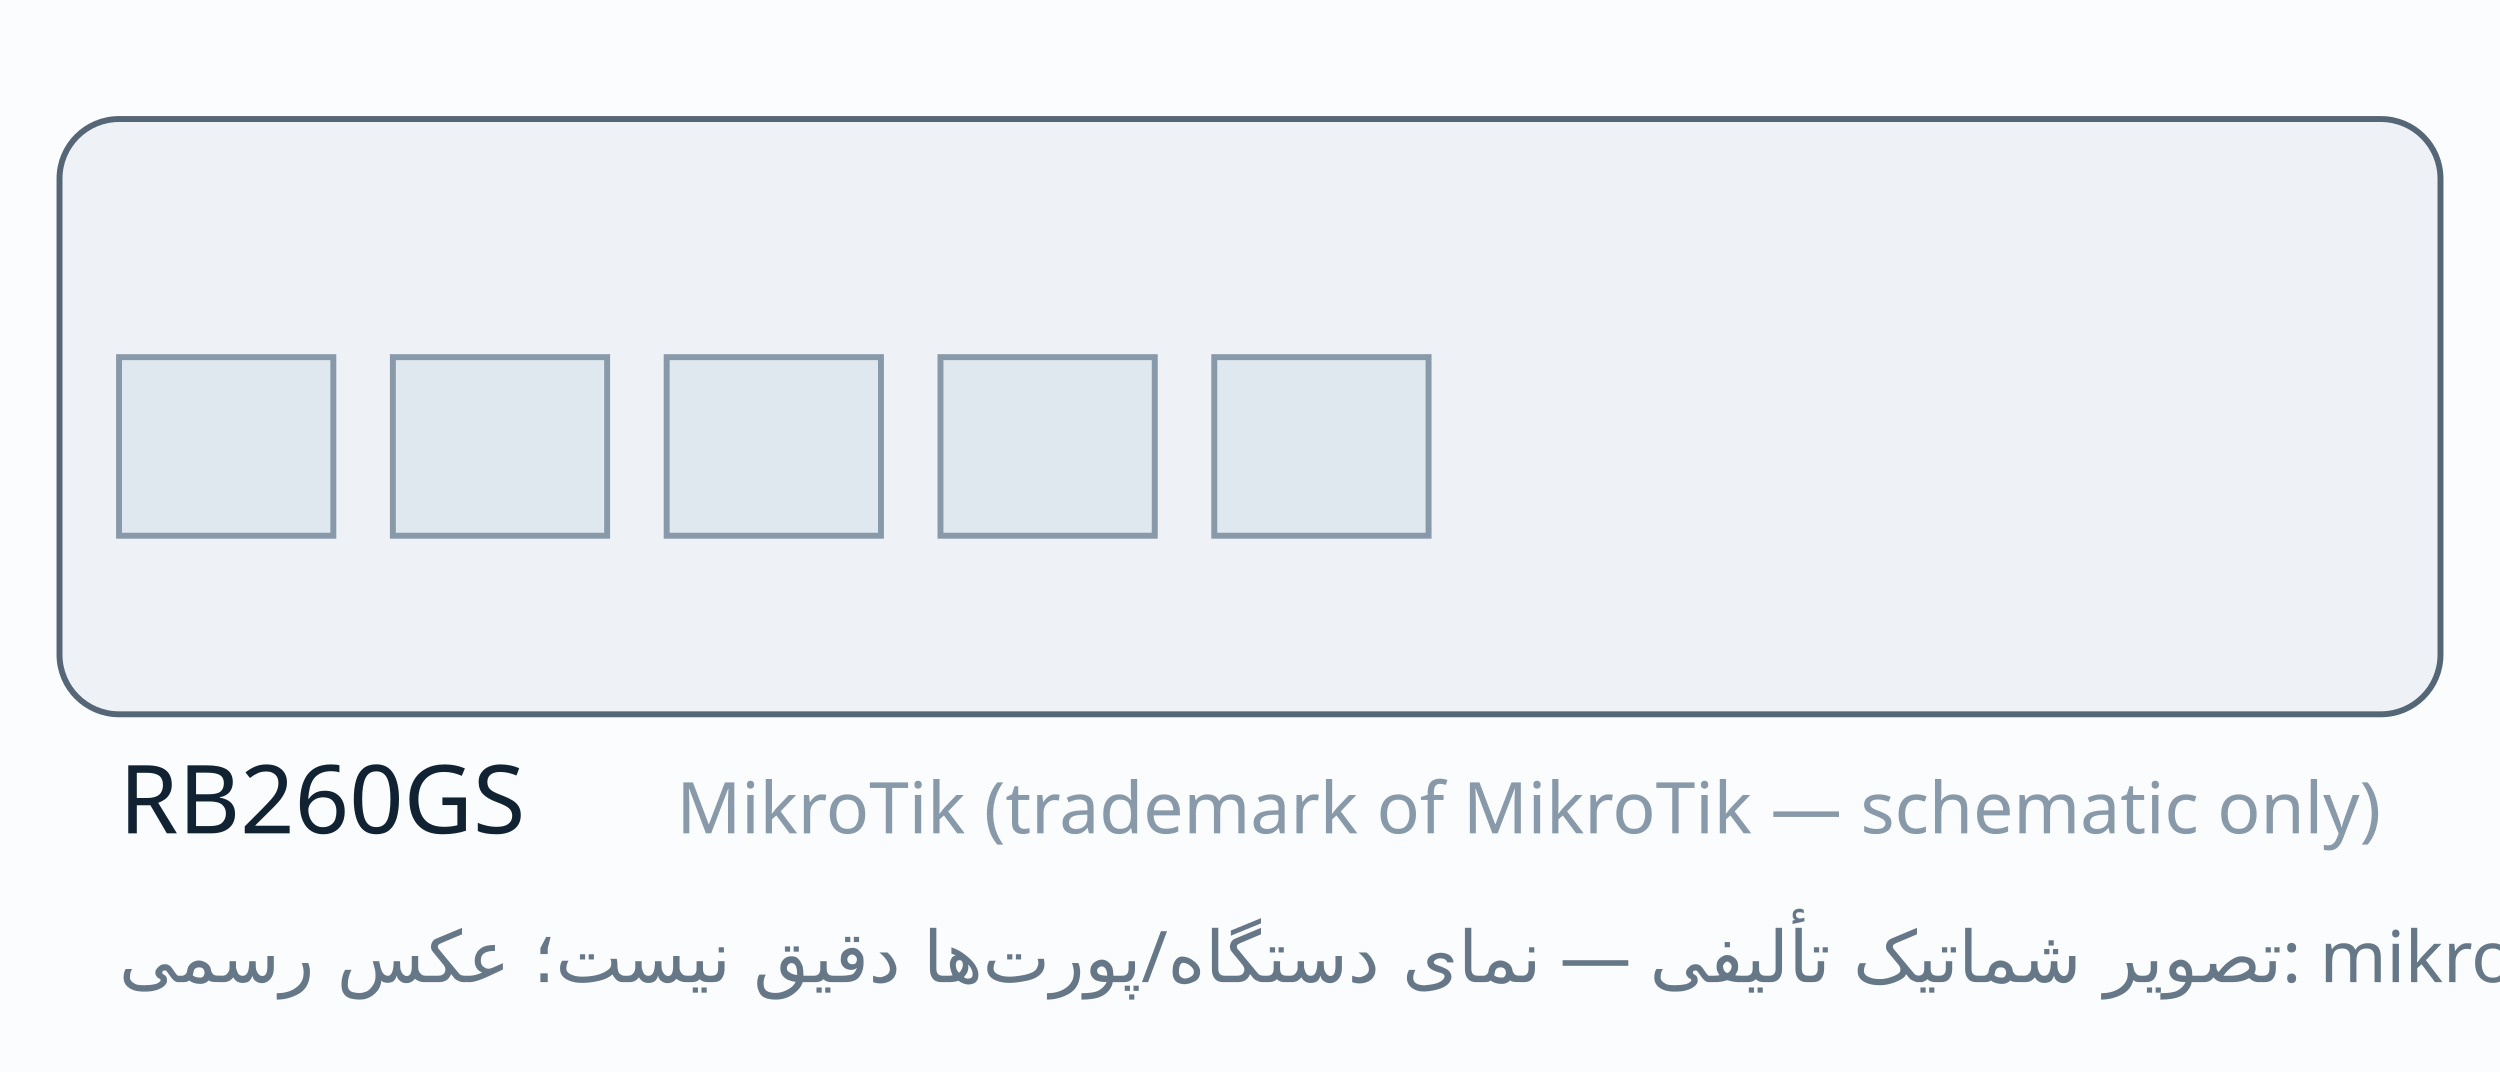
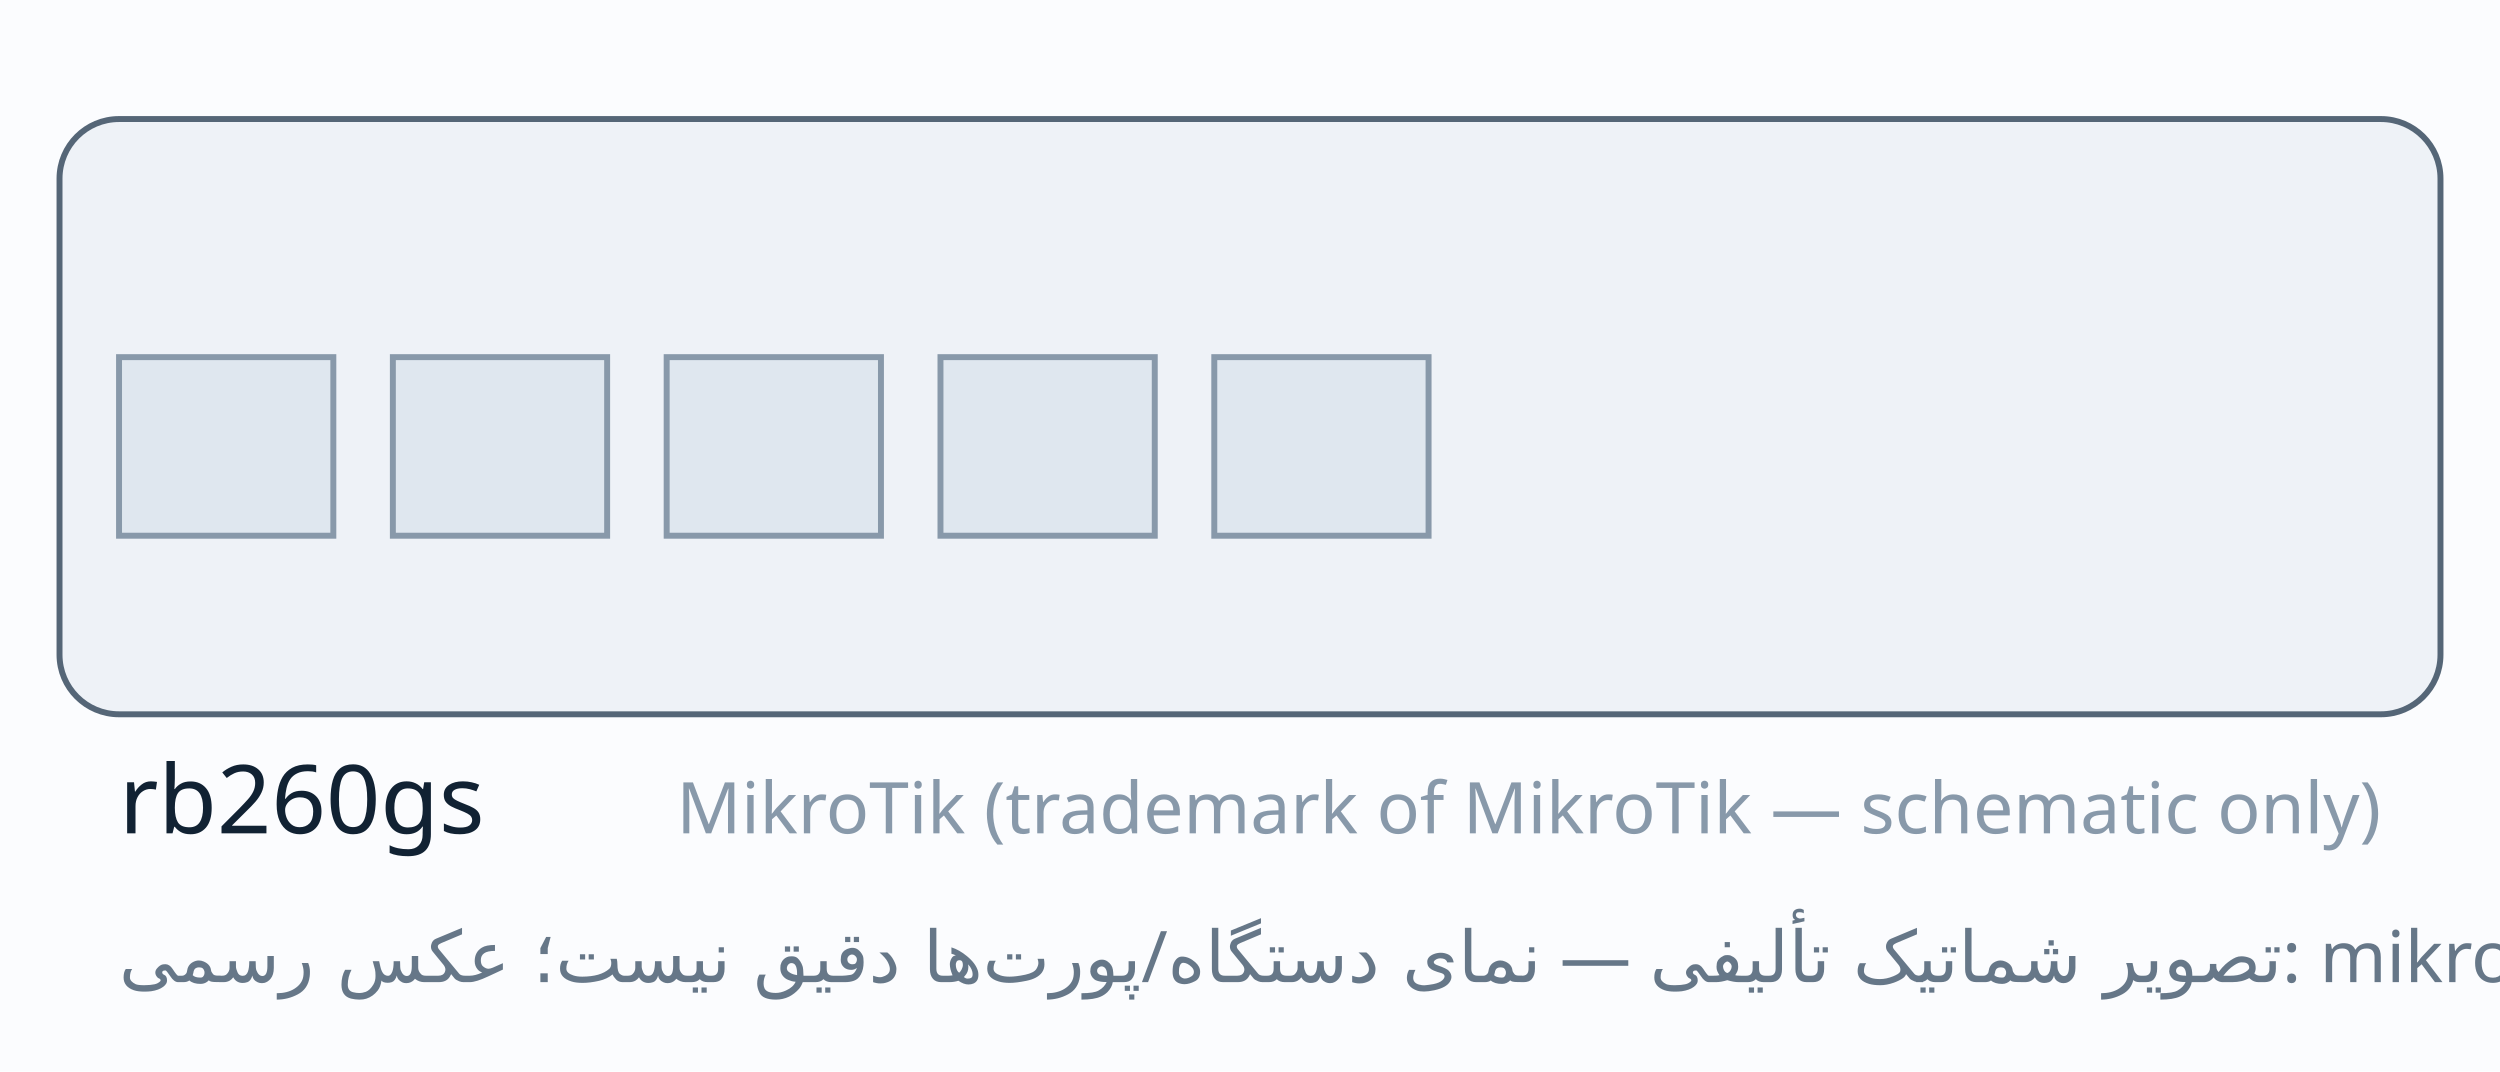
<svg xmlns="http://www.w3.org/2000/svg" viewBox="0 0 420 180" font-family="Tahoma,sans-serif">
  <rect width="420" height="180" fill="#fbfcfe" />
  <rect x="10" y="20" width="400" height="100" rx="10" fill="#eef2f7" stroke="#567" />
  <rect x="20" y="60" width="36" height="30" fill="#dfe7ef" stroke="#89a" />
  <rect x="66" y="60" width="36" height="30" fill="#dfe7ef" stroke="#89a" />
  <rect x="112" y="60" width="36" height="30" fill="#dfe7ef" stroke="#89a" />
  <rect x="158" y="60" width="36" height="30" fill="#dfe7ef" stroke="#89a" />
  <rect x="204" y="60" width="36" height="30" fill="#dfe7ef" stroke="#89a" />
-   <text x="20" y="140" font-size="16" fill="#123">RB260GS</text>
+   <text x="20" y="140" font-size="16" fill="#123">rb260gs</text>
  <text x="20" y="165" font-size="12" fill="#678">تصویر شماتیک تألیفی — نمای دستگاه/پورت‌ها دقیق نیست؛ عکس رسمی: mikrotik.com</text>
  <text x="400" y="140" text-anchor="end" font-size="12" fill="#89a">MikroTik (trademark of MikroTik — schematic only)</text>
</svg>
